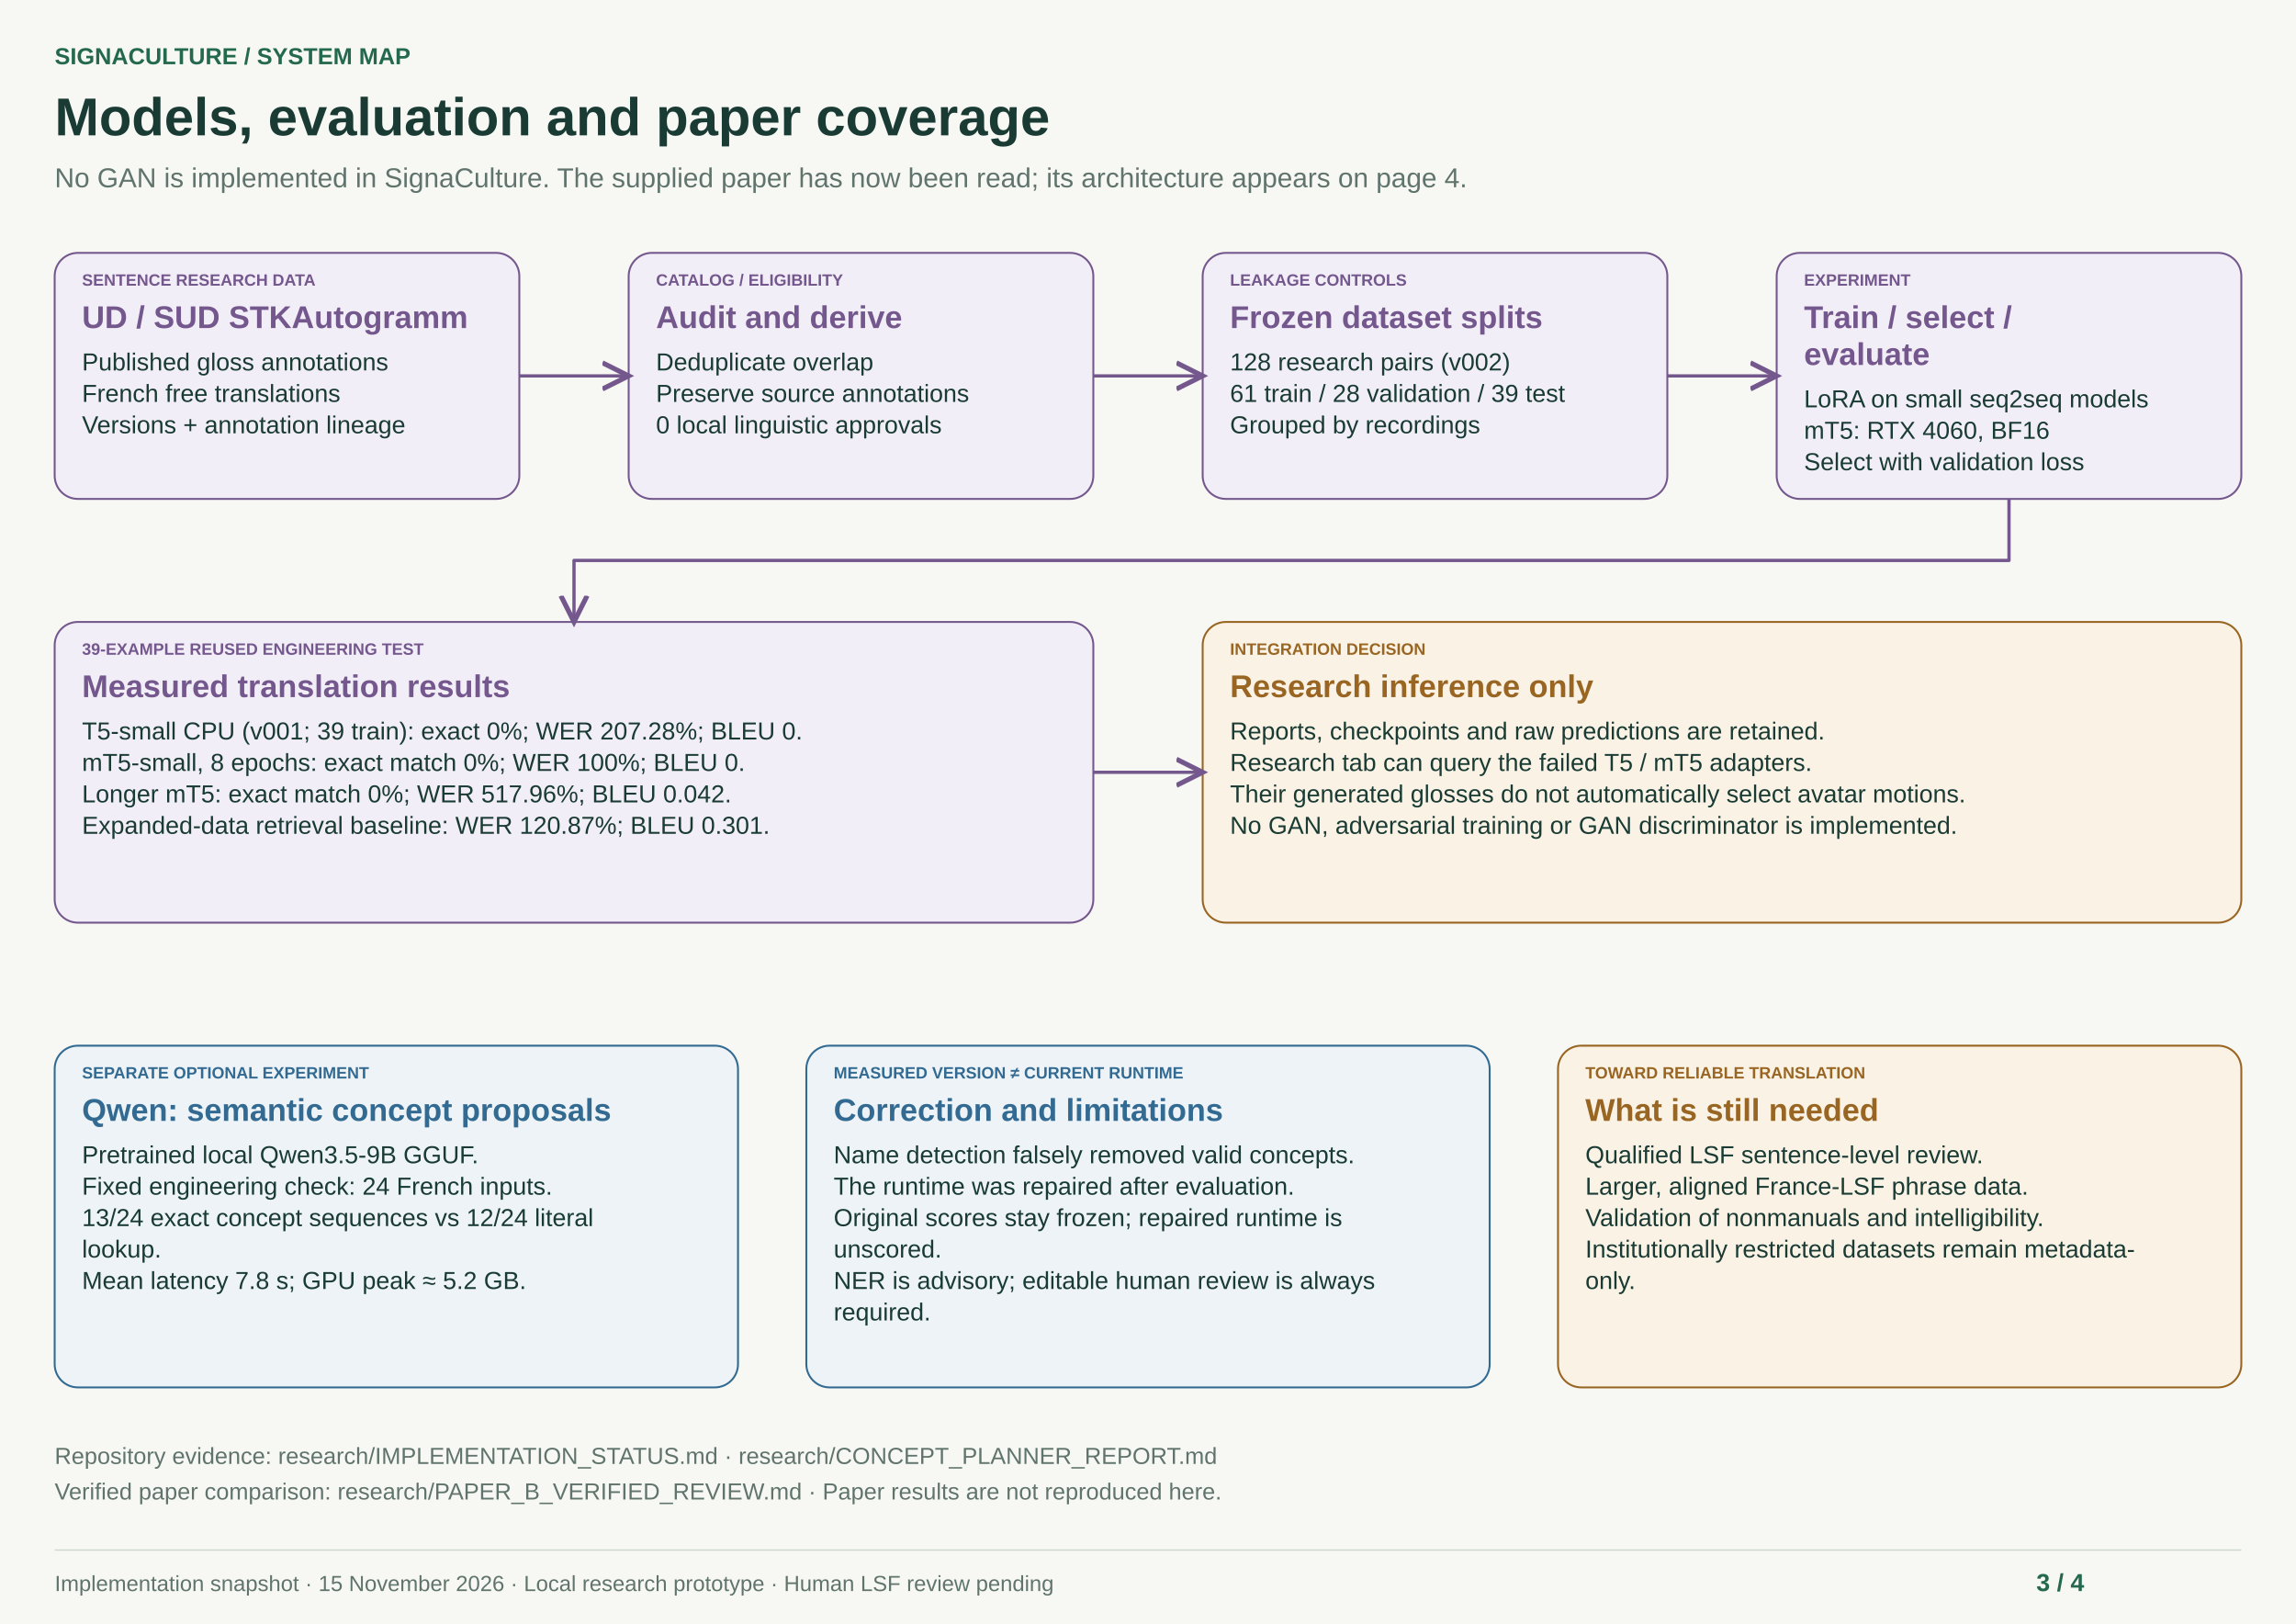
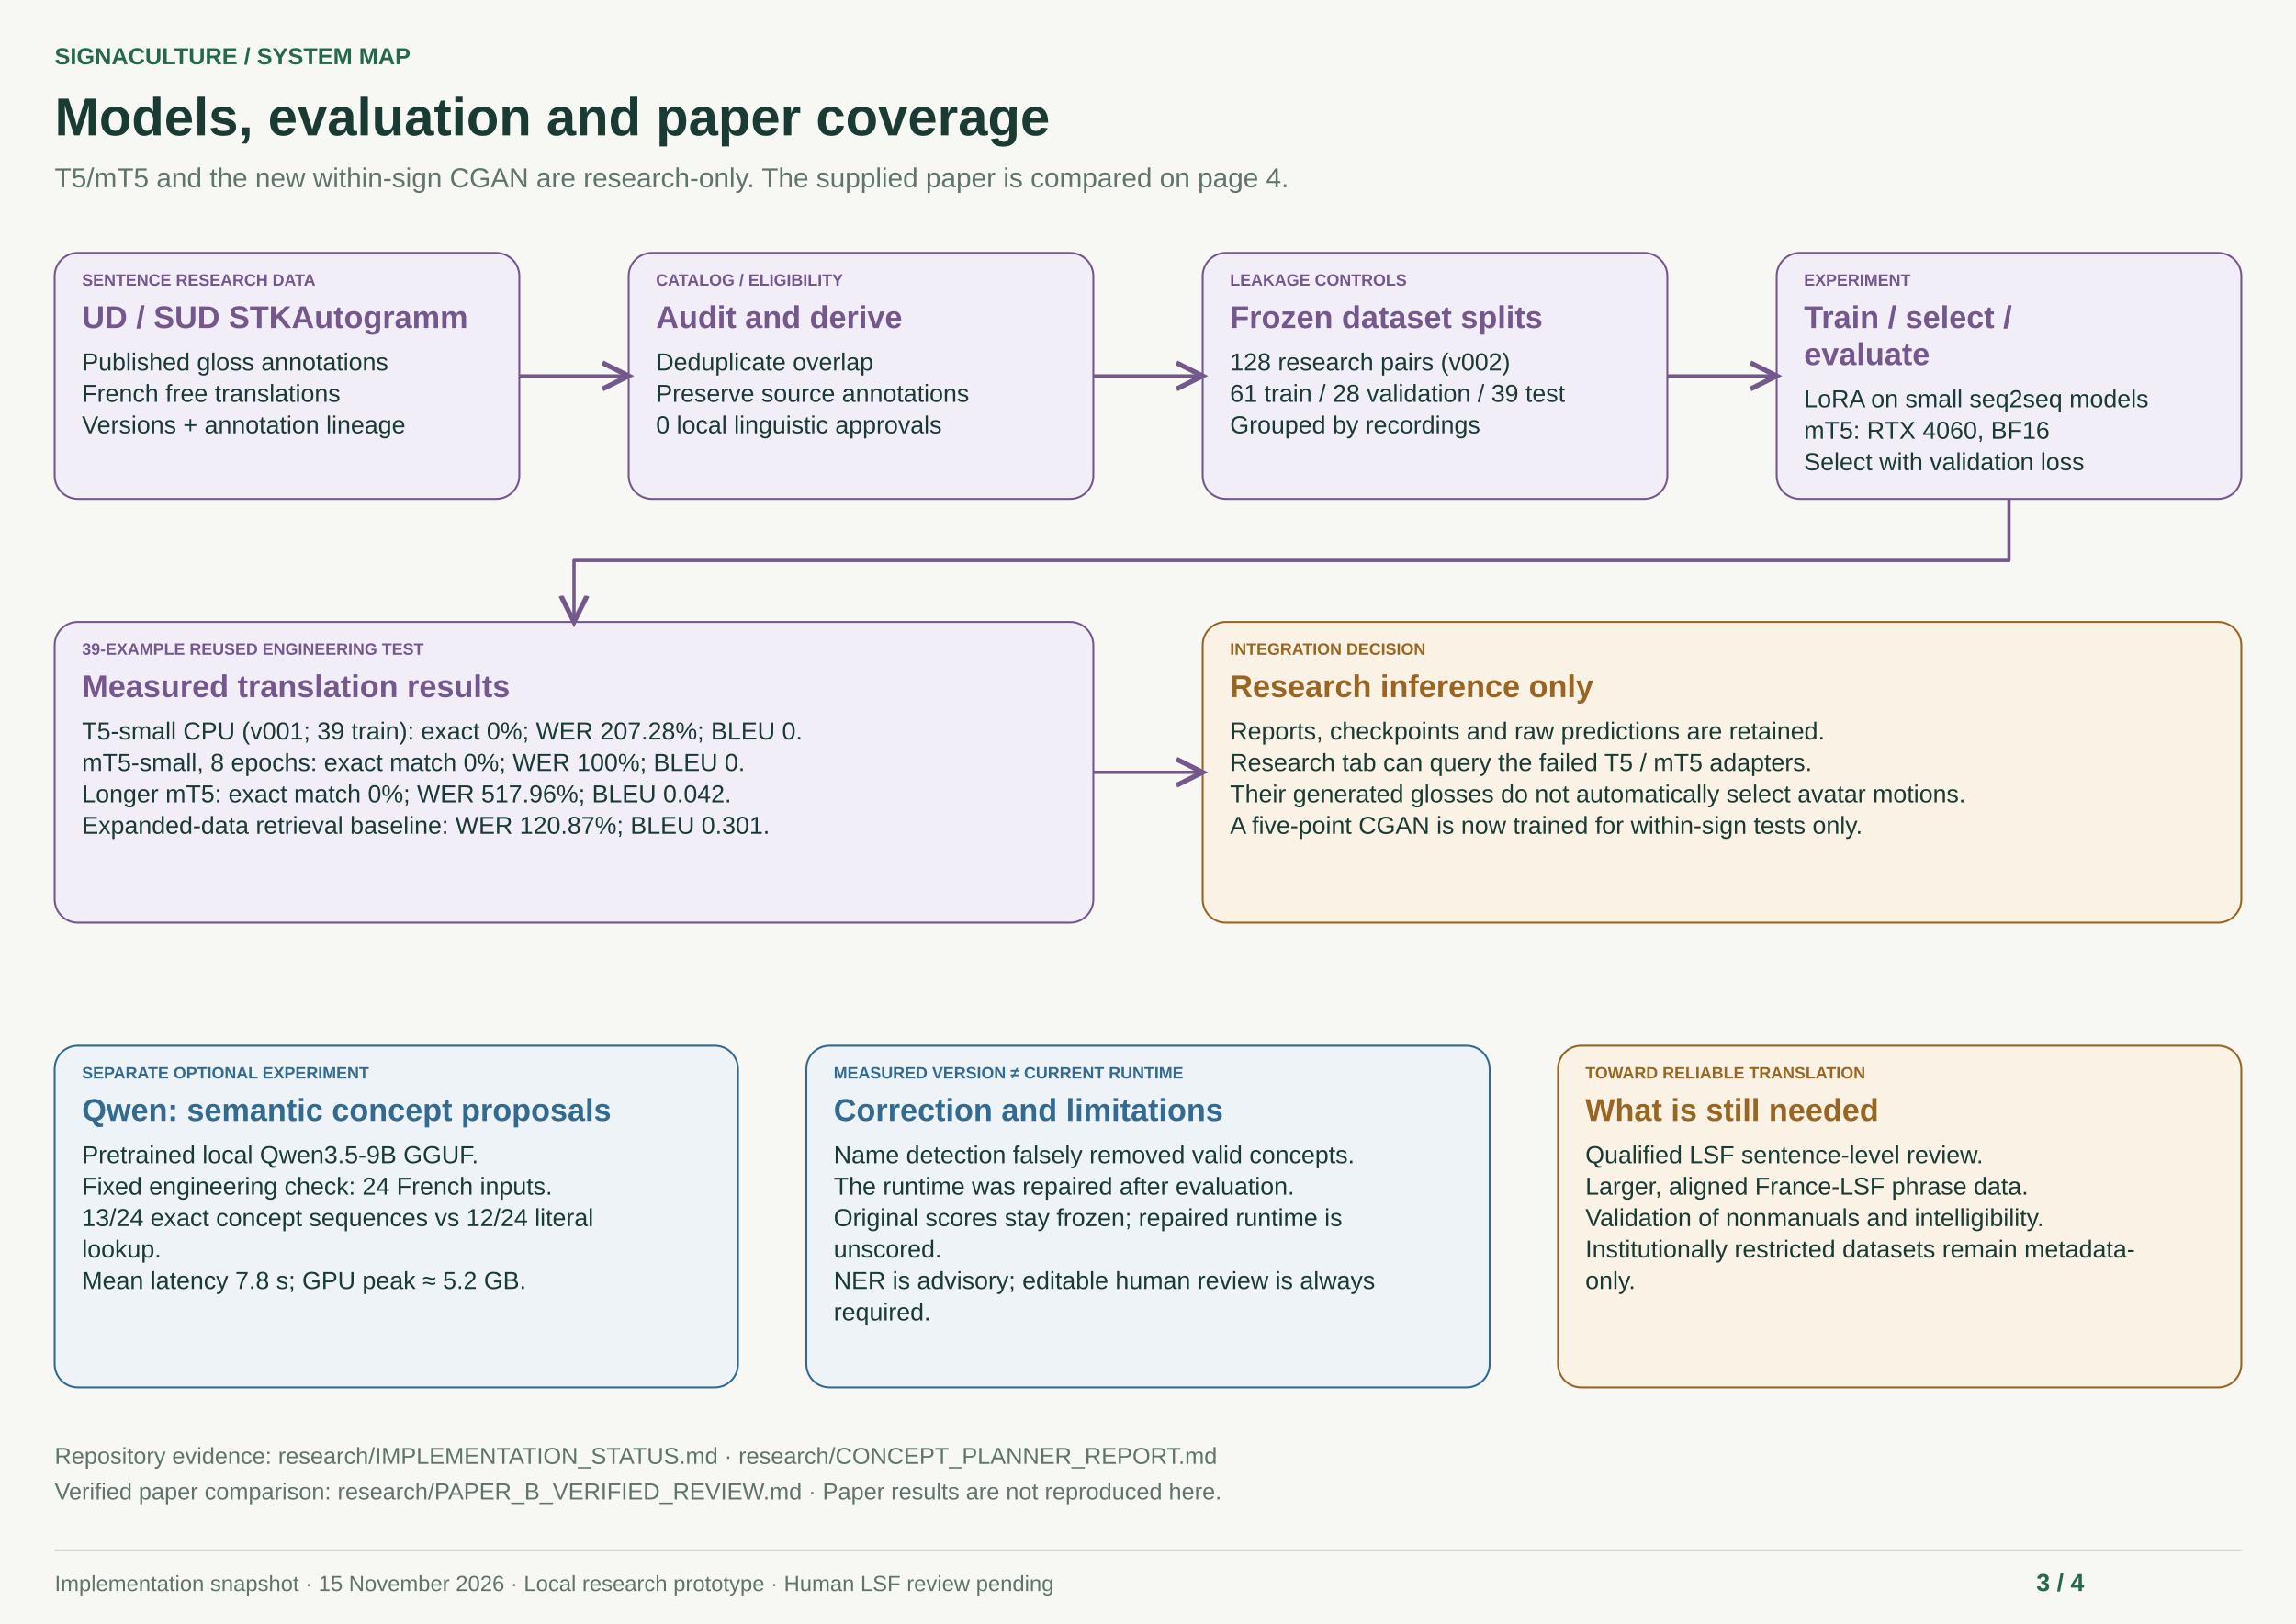
<svg xmlns="http://www.w3.org/2000/svg" width="1680" height="1188" viewBox="0 0 1680 1188">
  <defs>
    <marker id="ink" markerWidth="10" markerHeight="10" refX="8" refY="5" orient="auto">
      <path d="M0,1 L8,5 L0,9" fill="none" stroke="#193b34" stroke-width="1.5" />
    </marker>
    <marker id="muted" markerWidth="10" markerHeight="10" refX="8" refY="5" orient="auto">
      <path d="M0,1 L8,5 L0,9" fill="none" stroke="#60746d" stroke-width="1.5" />
    </marker>
    <marker id="green" markerWidth="10" markerHeight="10" refX="8" refY="5" orient="auto">
      <path d="M0,1 L8,5 L0,9" fill="none" stroke="#23684f" stroke-width="1.5" />
    </marker>
    <marker id="blue" markerWidth="10" markerHeight="10" refX="8" refY="5" orient="auto">
      <path d="M0,1 L8,5 L0,9" fill="none" stroke="#336a91" stroke-width="1.5" />
    </marker>
    <marker id="amber" markerWidth="10" markerHeight="10" refX="8" refY="5" orient="auto">
      <path d="M0,1 L8,5 L0,9" fill="none" stroke="#996522" stroke-width="1.5" />
    </marker>
    <marker id="purple" markerWidth="10" markerHeight="10" refX="8" refY="5" orient="auto">
      <path d="M0,1 L8,5 L0,9" fill="none" stroke="#74578d" stroke-width="1.5" />
    </marker>
  </defs>
  <rect width="1680" height="1188" fill="#f7f8f3" />
  <text x="40" y="47" fill="#23684f" font-size="17" font-weight="700" font-family="Arial,DejaVu Sans,sans-serif">SIGNACULTURE  /  SYSTEM MAP</text>
  <text x="40" y="99" fill="#193b34" font-size="39" font-weight="700" font-family="Arial,DejaVu Sans,sans-serif">Models, evaluation and paper coverage</text>
-   <text x="40" y="137" fill="#60746d" font-size="20" font-weight="400" font-family="Arial,DejaVu Sans,sans-serif">No GAN is implemented in SignaCulture. The supplied paper has now been read; its architecture appears on page 4.</text>
+   <text x="40" y="137" fill="#60746d" font-size="20" font-weight="400" font-family="Arial,DejaVu Sans,sans-serif">T5/mT5 and the new within-sign CGAN are research-only. The supplied paper is compared on page 4.</text>
  <rect x="40" y="185" width="340" height="180" rx="17" fill="#f2eef7" stroke="#74578d" stroke-width="1.4" />
  <text x="60" y="209" fill="#74578d" font-size="12" font-weight="700" font-family="Arial,DejaVu Sans,sans-serif">SENTENCE RESEARCH DATA</text>
  <text x="60" y="240" fill="#74578d" font-size="23" font-weight="700" font-family="Arial,DejaVu Sans,sans-serif">UD / SUD STKAutogramm</text>
  <text x="60" y="271" fill="#193b34" font-size="18" font-weight="400" font-family="Arial,DejaVu Sans,sans-serif">Published gloss annotations</text>
  <text x="60" y="294" fill="#193b34" font-size="18" font-weight="400" font-family="Arial,DejaVu Sans,sans-serif">French free translations</text>
  <text x="60" y="317" fill="#193b34" font-size="18" font-weight="400" font-family="Arial,DejaVu Sans,sans-serif">Versions + annotation lineage</text>
  <rect x="460" y="185" width="340" height="180" rx="17" fill="#f2eef7" stroke="#74578d" stroke-width="1.4" />
  <text x="480" y="209" fill="#74578d" font-size="12" font-weight="700" font-family="Arial,DejaVu Sans,sans-serif">CATALOG / ELIGIBILITY</text>
  <text x="480" y="240" fill="#74578d" font-size="23" font-weight="700" font-family="Arial,DejaVu Sans,sans-serif">Audit and derive</text>
  <text x="480" y="271" fill="#193b34" font-size="18" font-weight="400" font-family="Arial,DejaVu Sans,sans-serif">Deduplicate overlap</text>
  <text x="480" y="294" fill="#193b34" font-size="18" font-weight="400" font-family="Arial,DejaVu Sans,sans-serif">Preserve source annotations</text>
  <text x="480" y="317" fill="#193b34" font-size="18" font-weight="400" font-family="Arial,DejaVu Sans,sans-serif">0 local linguistic approvals</text>
  <rect x="880" y="185" width="340" height="180" rx="17" fill="#f2eef7" stroke="#74578d" stroke-width="1.4" />
  <text x="900" y="209" fill="#74578d" font-size="12" font-weight="700" font-family="Arial,DejaVu Sans,sans-serif">LEAKAGE CONTROLS</text>
  <text x="900" y="240" fill="#74578d" font-size="23" font-weight="700" font-family="Arial,DejaVu Sans,sans-serif">Frozen dataset splits</text>
  <text x="900" y="271" fill="#193b34" font-size="18" font-weight="400" font-family="Arial,DejaVu Sans,sans-serif">128 research pairs (v002)</text>
  <text x="900" y="294" fill="#193b34" font-size="18" font-weight="400" font-family="Arial,DejaVu Sans,sans-serif">61 train / 28 validation / 39 test</text>
  <text x="900" y="317" fill="#193b34" font-size="18" font-weight="400" font-family="Arial,DejaVu Sans,sans-serif">Grouped by recordings</text>
  <rect x="1300" y="185" width="340" height="180" rx="17" fill="#f2eef7" stroke="#74578d" stroke-width="1.4" />
  <text x="1320" y="209" fill="#74578d" font-size="12" font-weight="700" font-family="Arial,DejaVu Sans,sans-serif">EXPERIMENT</text>
  <text x="1320" y="240" fill="#74578d" font-size="23" font-weight="700" font-family="Arial,DejaVu Sans,sans-serif">Train / select /</text>
  <text x="1320" y="267" fill="#74578d" font-size="23" font-weight="700" font-family="Arial,DejaVu Sans,sans-serif">evaluate</text>
  <text x="1320" y="298" fill="#193b34" font-size="18" font-weight="400" font-family="Arial,DejaVu Sans,sans-serif">LoRA on small seq2seq models</text>
  <text x="1320" y="321" fill="#193b34" font-size="18" font-weight="400" font-family="Arial,DejaVu Sans,sans-serif">mT5: RTX 4060, BF16</text>
  <text x="1320" y="344" fill="#193b34" font-size="18" font-weight="400" font-family="Arial,DejaVu Sans,sans-serif">Select with validation loss</text>
  <path d="M380,275 L460,275" fill="none" stroke="#74578d" stroke-width="2.4" stroke-linejoin="round" marker-end="url(#purple)" />
  <path d="M800,275 L880,275" fill="none" stroke="#74578d" stroke-width="2.4" stroke-linejoin="round" marker-end="url(#purple)" />
  <path d="M1220,275 L1300,275" fill="none" stroke="#74578d" stroke-width="2.4" stroke-linejoin="round" marker-end="url(#purple)" />
  <rect x="40" y="455" width="760" height="220" rx="17" fill="#f2eef7" stroke="#74578d" stroke-width="1.4" />
  <text x="60" y="479" fill="#74578d" font-size="12" font-weight="700" font-family="Arial,DejaVu Sans,sans-serif">39-EXAMPLE REUSED ENGINEERING TEST</text>
  <text x="60" y="510" fill="#74578d" font-size="23" font-weight="700" font-family="Arial,DejaVu Sans,sans-serif">Measured translation results</text>
  <text x="60" y="541" fill="#193b34" font-size="18" font-weight="400" font-family="Arial,DejaVu Sans,sans-serif">T5-small CPU (v001; 39 train): exact 0%; WER 207.28%; BLEU 0.</text>
  <text x="60" y="564" fill="#193b34" font-size="18" font-weight="400" font-family="Arial,DejaVu Sans,sans-serif">mT5-small, 8 epochs: exact match 0%; WER 100%; BLEU 0.</text>
  <text x="60" y="587" fill="#193b34" font-size="18" font-weight="400" font-family="Arial,DejaVu Sans,sans-serif">Longer mT5: exact match 0%; WER 517.96%; BLEU 0.042.</text>
  <text x="60" y="610" fill="#193b34" font-size="18" font-weight="400" font-family="Arial,DejaVu Sans,sans-serif">Expanded-data retrieval baseline: WER 120.87%; BLEU 0.301.</text>
  <rect x="880" y="455" width="760" height="220" rx="17" fill="#faf2e5" stroke="#996522" stroke-width="1.4" />
  <text x="900" y="479" fill="#996522" font-size="12" font-weight="700" font-family="Arial,DejaVu Sans,sans-serif">INTEGRATION DECISION</text>
  <text x="900" y="510" fill="#996522" font-size="23" font-weight="700" font-family="Arial,DejaVu Sans,sans-serif">Research inference only</text>
  <text x="900" y="541" fill="#193b34" font-size="18" font-weight="400" font-family="Arial,DejaVu Sans,sans-serif">Reports, checkpoints and raw predictions are retained.</text>
  <text x="900" y="564" fill="#193b34" font-size="18" font-weight="400" font-family="Arial,DejaVu Sans,sans-serif">Research tab can query the failed T5 / mT5 adapters.</text>
  <text x="900" y="587" fill="#193b34" font-size="18" font-weight="400" font-family="Arial,DejaVu Sans,sans-serif">Their generated glosses do not automatically select avatar motions.</text>
-   <text x="900" y="610" fill="#193b34" font-size="18" font-weight="400" font-family="Arial,DejaVu Sans,sans-serif">No GAN, adversarial training or GAN discriminator is implemented.</text>
+   <text x="900" y="610" fill="#193b34" font-size="18" font-weight="400" font-family="Arial,DejaVu Sans,sans-serif">A five-point CGAN is now trained for within-sign tests only.</text>
  <path d="M1470,365 L1470,410 L420,410 L420,455" fill="none" stroke="#74578d" stroke-width="2.4" stroke-linejoin="round" marker-end="url(#purple)" />
  <path d="M800,565 L880,565" fill="none" stroke="#74578d" stroke-width="2.4" stroke-linejoin="round" marker-end="url(#purple)" />
  <rect x="40" y="765" width="500" height="250" rx="17" fill="#edf3f7" stroke="#336a91" stroke-width="1.4" />
  <text x="60" y="789" fill="#336a91" font-size="12" font-weight="700" font-family="Arial,DejaVu Sans,sans-serif">SEPARATE OPTIONAL EXPERIMENT</text>
  <text x="60" y="820" fill="#336a91" font-size="23" font-weight="700" font-family="Arial,DejaVu Sans,sans-serif">Qwen: semantic concept proposals</text>
  <text x="60" y="851" fill="#193b34" font-size="18" font-weight="400" font-family="Arial,DejaVu Sans,sans-serif">Pretrained local Qwen3.5-9B GGUF.</text>
  <text x="60" y="874" fill="#193b34" font-size="18" font-weight="400" font-family="Arial,DejaVu Sans,sans-serif">Fixed engineering check: 24 French inputs.</text>
  <text x="60" y="897" fill="#193b34" font-size="18" font-weight="400" font-family="Arial,DejaVu Sans,sans-serif">13/24 exact concept sequences vs 12/24 literal</text>
  <text x="60" y="920" fill="#193b34" font-size="18" font-weight="400" font-family="Arial,DejaVu Sans,sans-serif">lookup.</text>
  <text x="60" y="943" fill="#193b34" font-size="18" font-weight="400" font-family="Arial,DejaVu Sans,sans-serif">Mean latency 7.8 s; GPU peak ≈ 5.2 GB.</text>
  <rect x="590" y="765" width="500" height="250" rx="17" fill="#edf3f7" stroke="#336a91" stroke-width="1.4" />
  <text x="610" y="789" fill="#336a91" font-size="12" font-weight="700" font-family="Arial,DejaVu Sans,sans-serif">MEASURED VERSION ≠ CURRENT RUNTIME</text>
  <text x="610" y="820" fill="#336a91" font-size="23" font-weight="700" font-family="Arial,DejaVu Sans,sans-serif">Correction and limitations</text>
  <text x="610" y="851" fill="#193b34" font-size="18" font-weight="400" font-family="Arial,DejaVu Sans,sans-serif">Name detection falsely removed valid concepts.</text>
  <text x="610" y="874" fill="#193b34" font-size="18" font-weight="400" font-family="Arial,DejaVu Sans,sans-serif">The runtime was repaired after evaluation.</text>
  <text x="610" y="897" fill="#193b34" font-size="18" font-weight="400" font-family="Arial,DejaVu Sans,sans-serif">Original scores stay frozen; repaired runtime is</text>
  <text x="610" y="920" fill="#193b34" font-size="18" font-weight="400" font-family="Arial,DejaVu Sans,sans-serif">unscored.</text>
  <text x="610" y="943" fill="#193b34" font-size="18" font-weight="400" font-family="Arial,DejaVu Sans,sans-serif">NER is advisory; editable human review is always</text>
  <text x="610" y="966" fill="#193b34" font-size="18" font-weight="400" font-family="Arial,DejaVu Sans,sans-serif">required.</text>
  <rect x="1140" y="765" width="500" height="250" rx="17" fill="#faf2e5" stroke="#996522" stroke-width="1.4" />
  <text x="1160" y="789" fill="#996522" font-size="12" font-weight="700" font-family="Arial,DejaVu Sans,sans-serif">TOWARD RELIABLE TRANSLATION</text>
  <text x="1160" y="820" fill="#996522" font-size="23" font-weight="700" font-family="Arial,DejaVu Sans,sans-serif">What is still needed</text>
  <text x="1160" y="851" fill="#193b34" font-size="18" font-weight="400" font-family="Arial,DejaVu Sans,sans-serif">Qualified LSF sentence-level review.</text>
  <text x="1160" y="874" fill="#193b34" font-size="18" font-weight="400" font-family="Arial,DejaVu Sans,sans-serif">Larger, aligned France-LSF phrase data.</text>
  <text x="1160" y="897" fill="#193b34" font-size="18" font-weight="400" font-family="Arial,DejaVu Sans,sans-serif">Validation of nonmanuals and intelligibility.</text>
  <text x="1160" y="920" fill="#193b34" font-size="18" font-weight="400" font-family="Arial,DejaVu Sans,sans-serif">Institutionally restricted datasets remain metadata-</text>
  <text x="1160" y="943" fill="#193b34" font-size="18" font-weight="400" font-family="Arial,DejaVu Sans,sans-serif">only.</text>
  <text x="40" y="1071" fill="#60746d" font-size="17" font-weight="400" font-family="Arial,DejaVu Sans,sans-serif">Repository evidence: research/IMPLEMENTATION_STATUS.md · research/CONCEPT_PLANNER_REPORT.md</text>
  <text x="40" y="1097" fill="#60746d" font-size="17" font-weight="400" font-family="Arial,DejaVu Sans,sans-serif">Verified paper comparison: research/PAPER_B_VERIFIED_REVIEW.md · Paper results are not reproduced here.</text>
  <path d="M40 1134 H1640" stroke="#ced8cc" />
  <text x="40" y="1164" fill="#60746d" font-size="16" font-weight="400" font-family="Arial,DejaVu Sans,sans-serif">Implementation snapshot · 15 November 2026 · Local research prototype · Human LSF review pending</text>
  <text x="1490" y="1164" fill="#23684f" font-size="18" font-weight="700" font-family="Arial,DejaVu Sans,sans-serif">3 / 4</text>
</svg>
